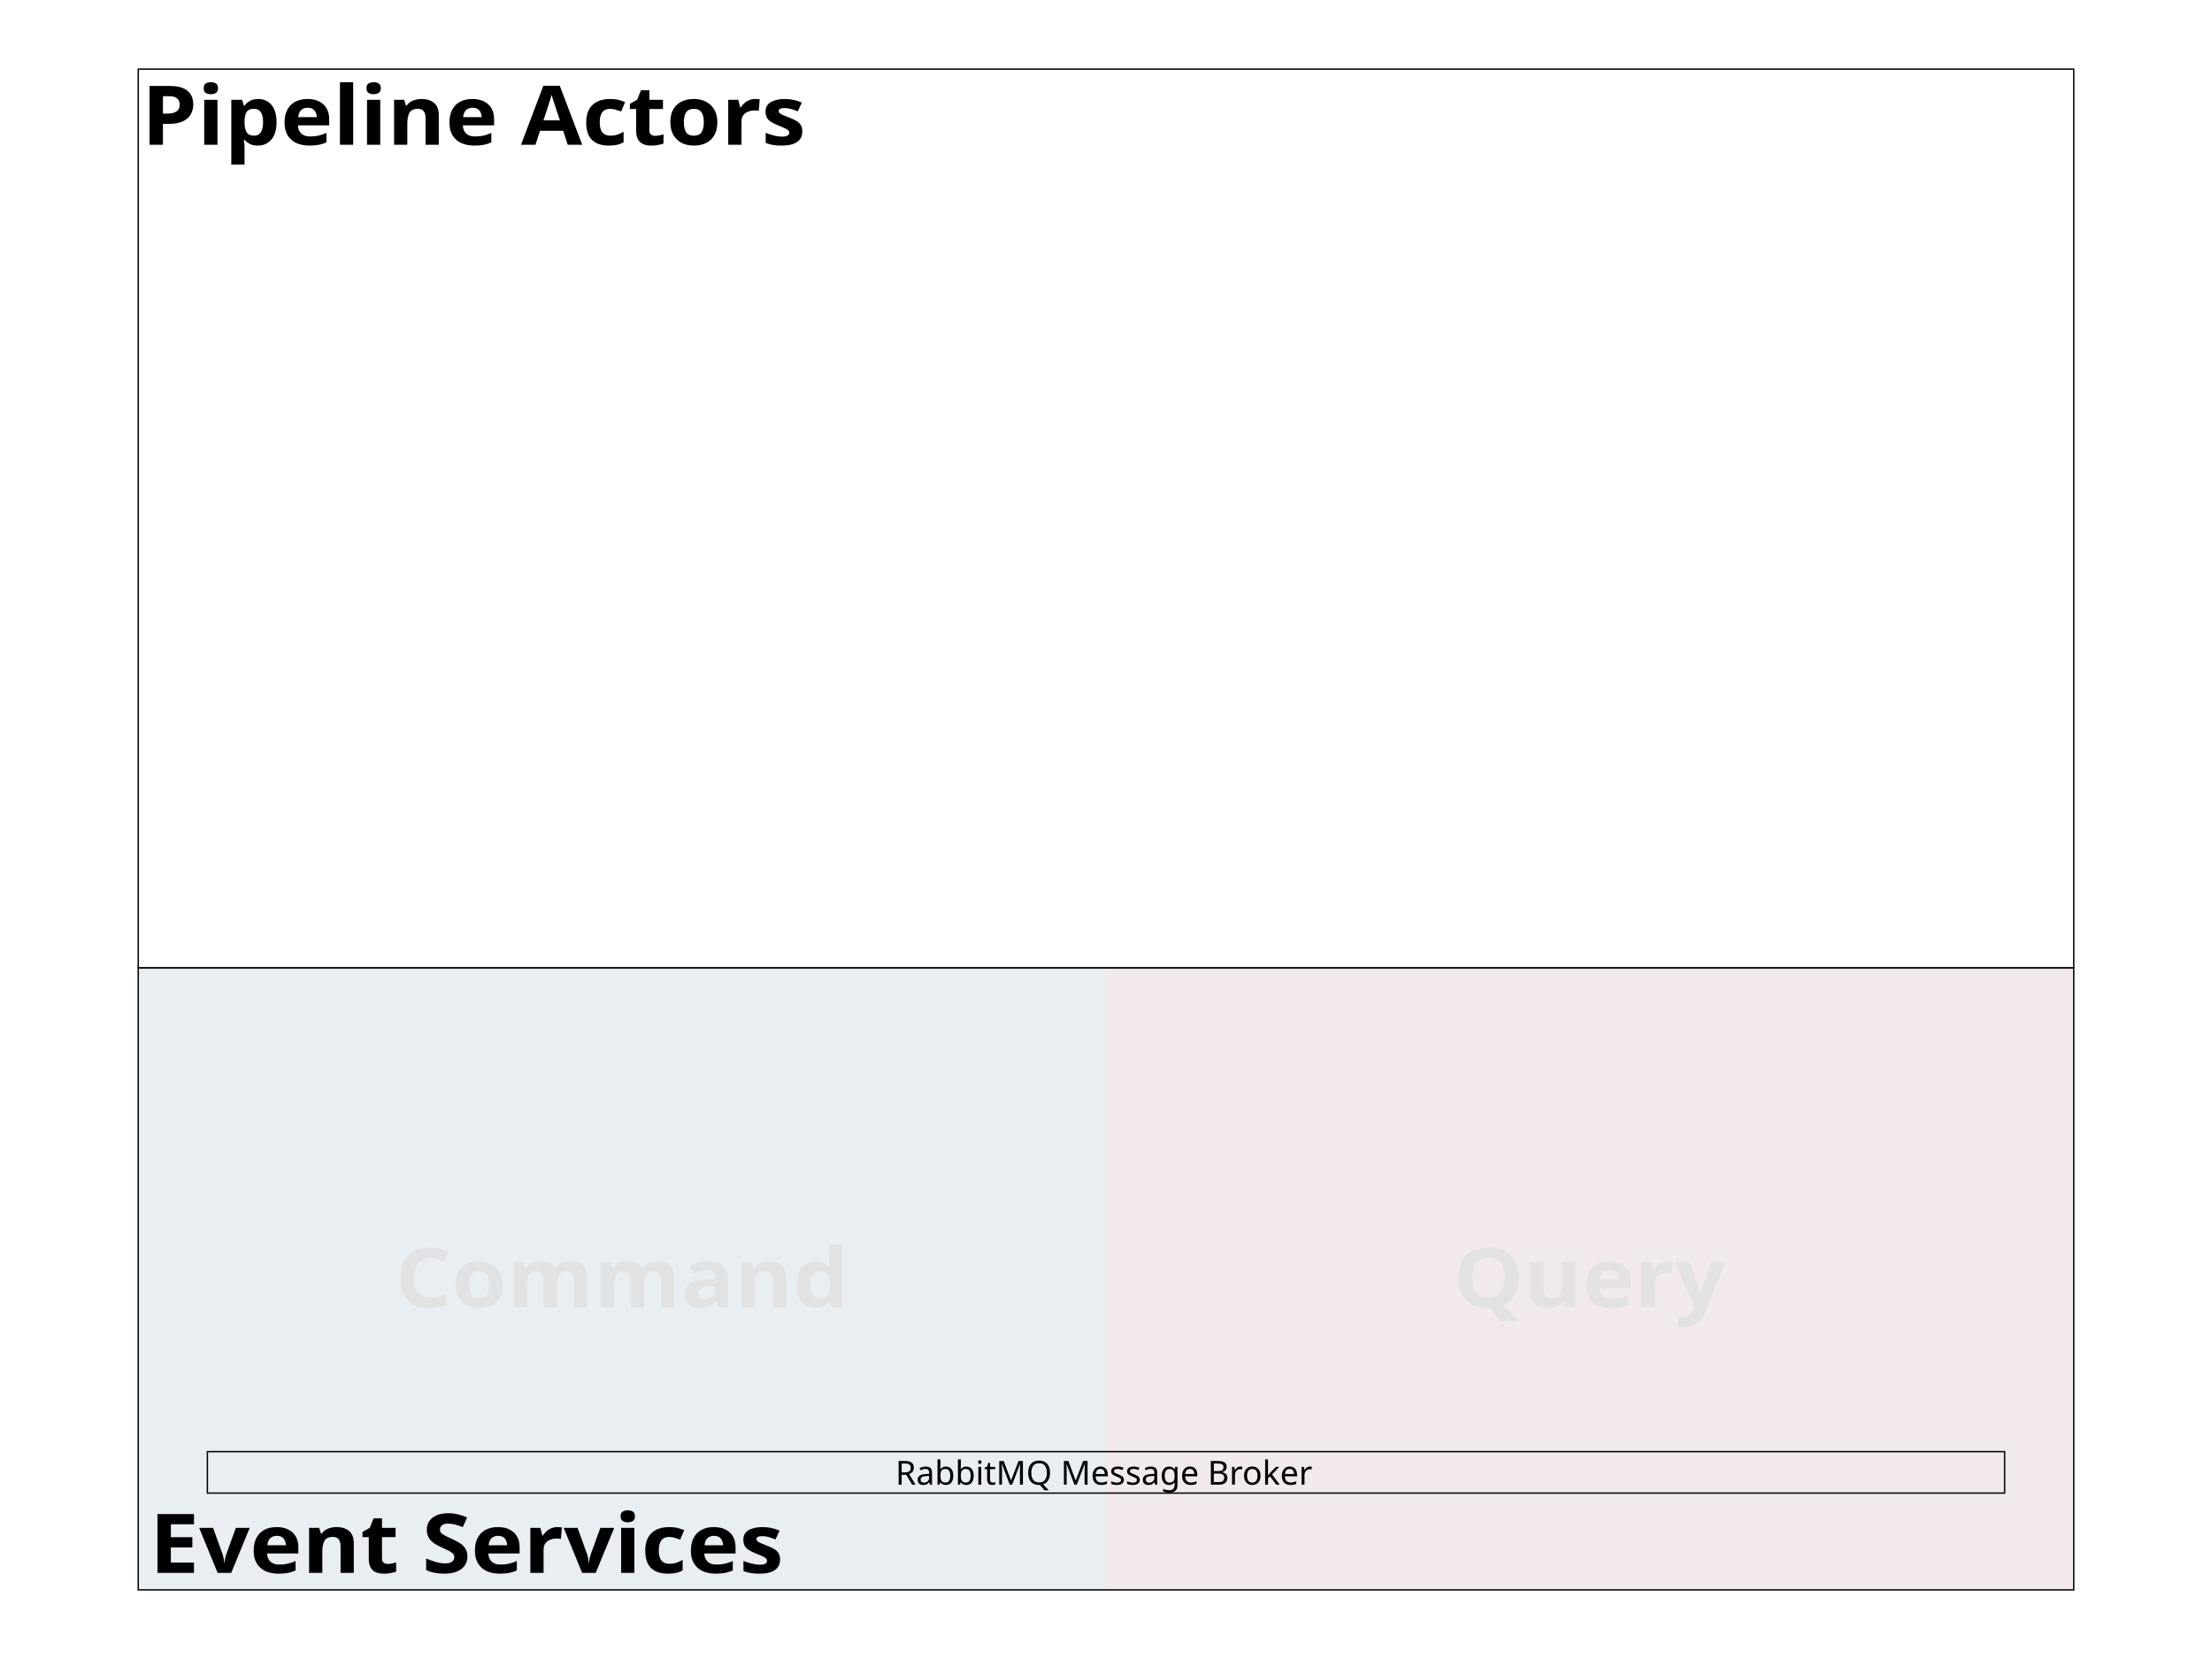
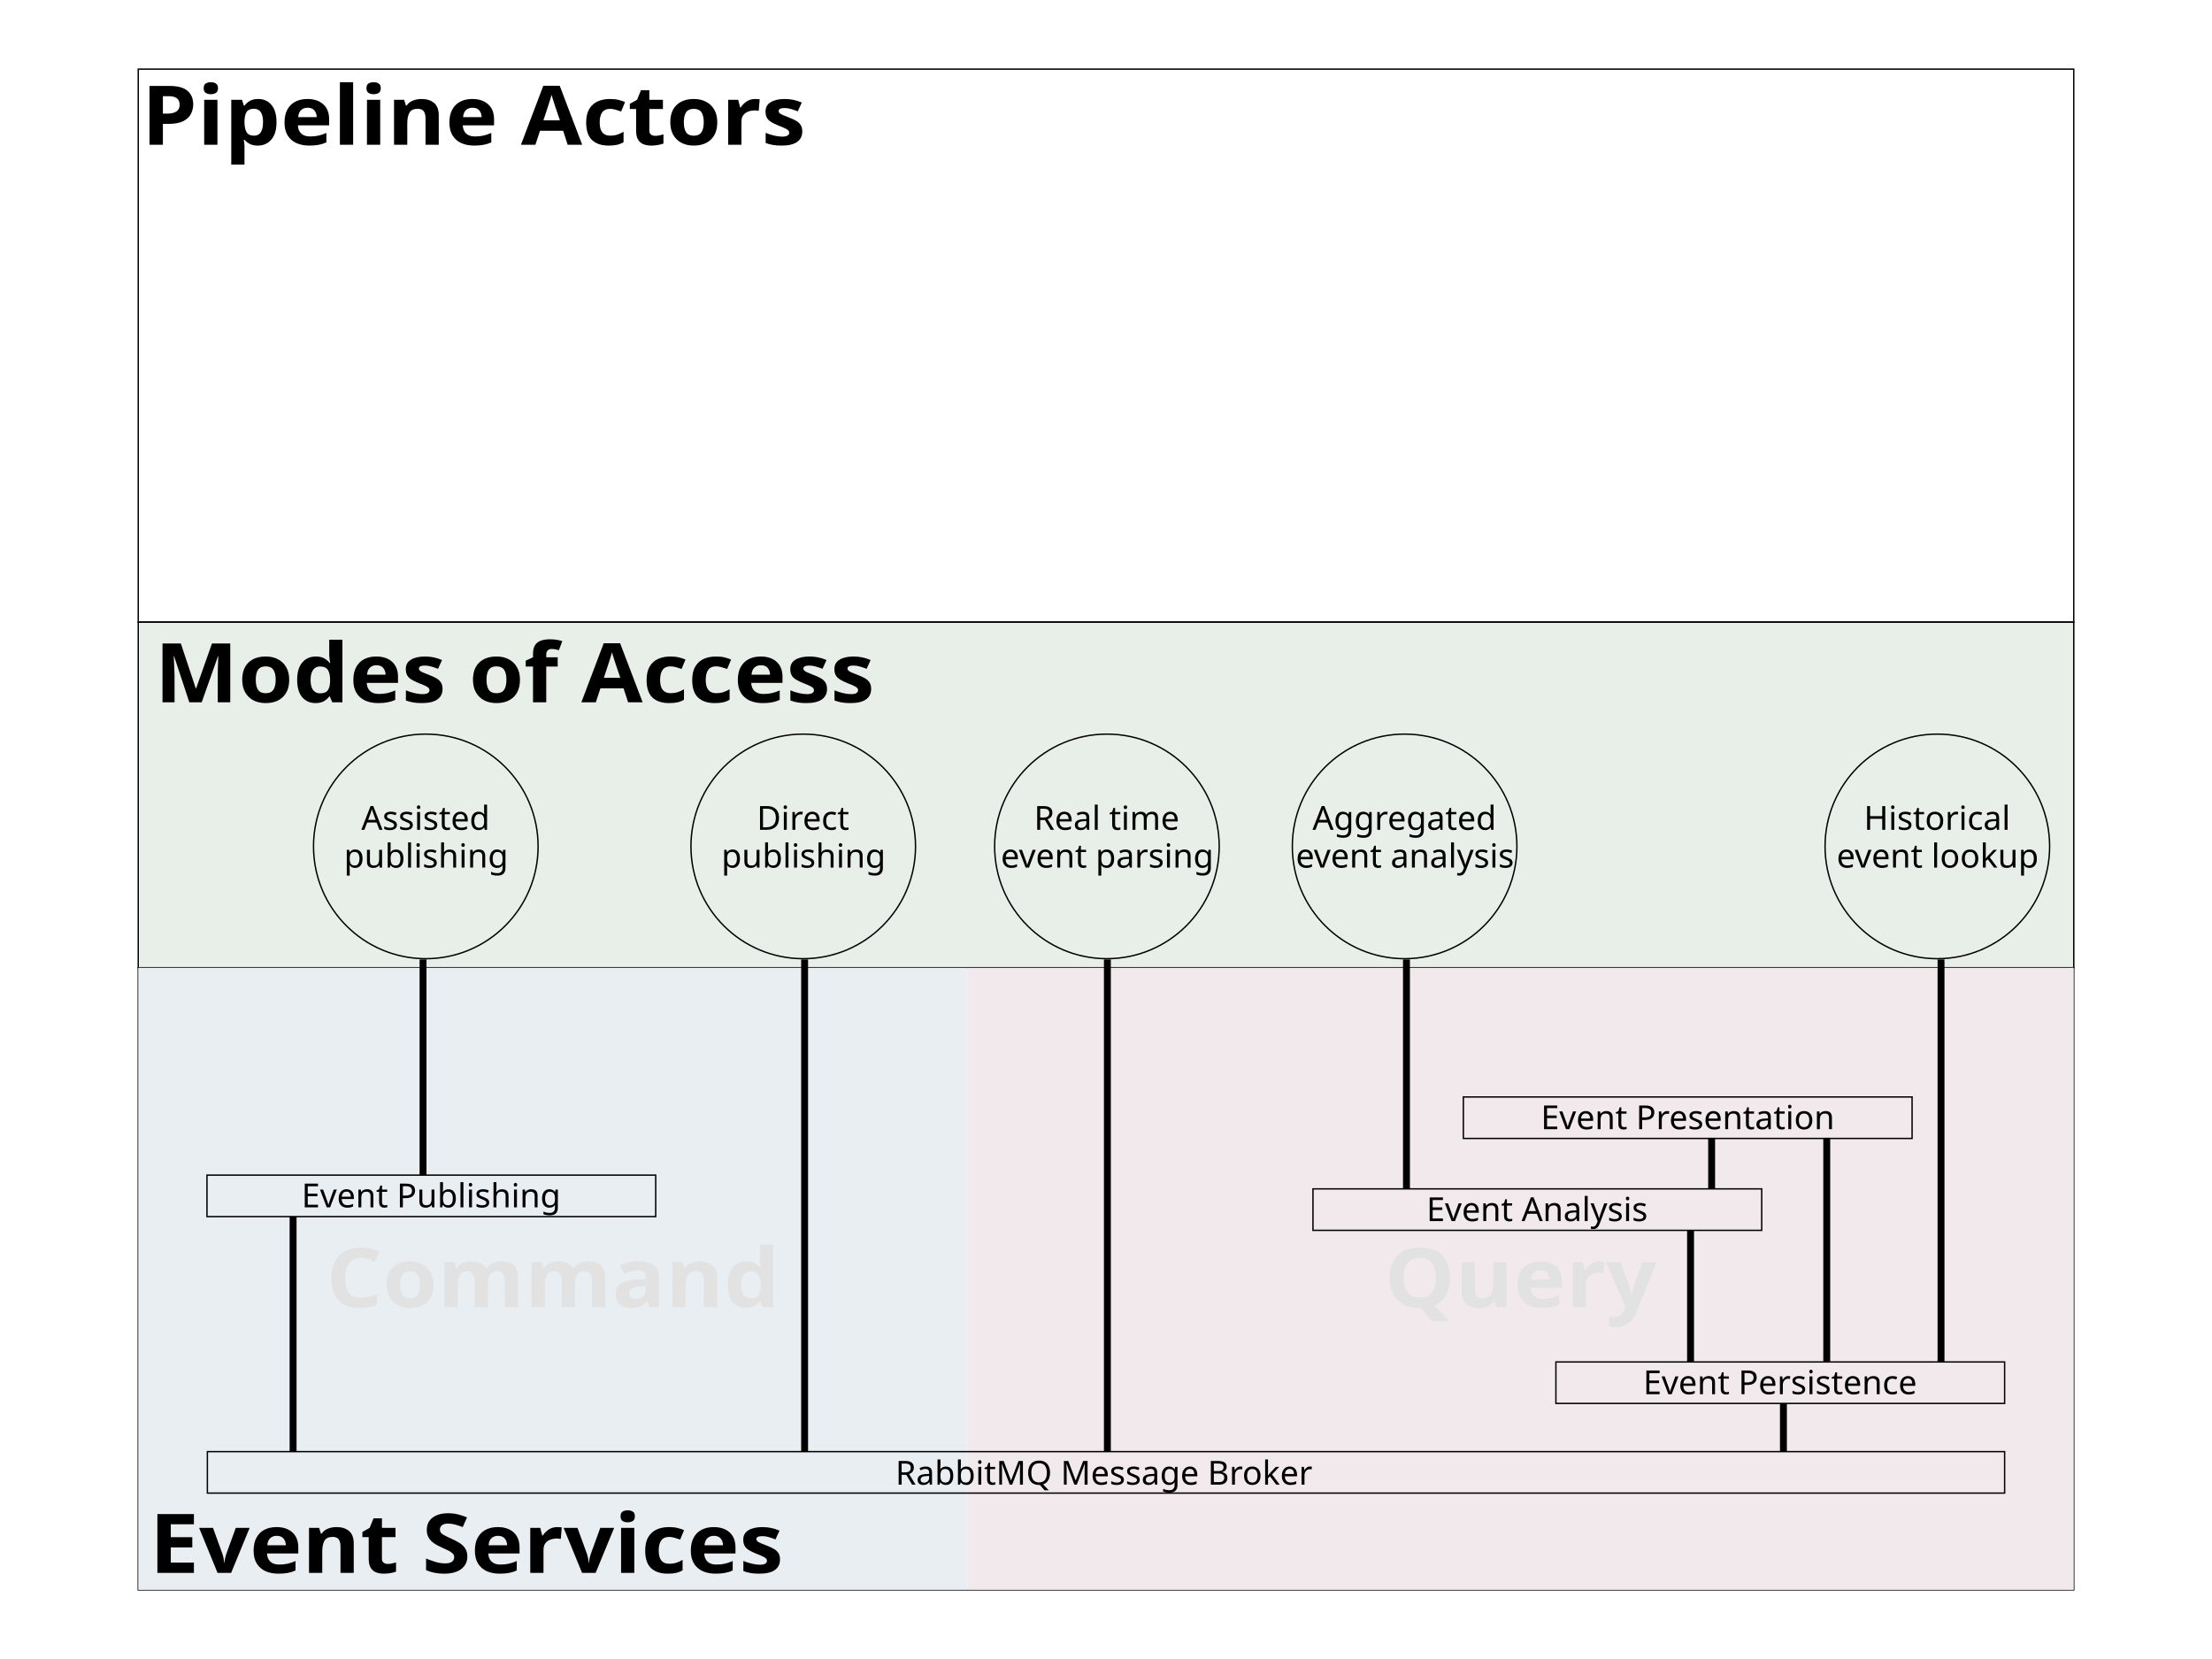
<svg xmlns="http://www.w3.org/2000/svg" xmlns:xlink="http://www.w3.org/1999/xlink" width="1600" height="1200">
  <g display="inline">
-     <rect id="svg_4" stroke-opacity="0" height="450" width="700" y="700" x="800" stroke-linecap="null" stroke-linejoin="null" stroke-dasharray="null" stroke="#000000" fill="#f2e9ed" />
-     <rect stroke-opacity="0" id="svg_3" height="450" width="700" y="700" x="100" stroke-linecap="null" stroke-linejoin="null" stroke-dasharray="null" stroke="#000000" fill="#e9eef2" />
-     <rect fill-opacity="0" id="svg_1" height="450" width="1400" y="700" x="100" stroke="#000000" fill="#000000" />
-     <text transform="matrix(2.67491, 0, 0, 2.48221, -137.741, -900.873)" font-weight="bold" xml:space="preserve" text-anchor="middle" font-family="Sans-serif" font-size="24" id="svg_5" y="821.273" x="177.632" stroke-linecap="null" stroke-linejoin="null" stroke-dasharray="null" stroke-width="0" stroke="#000000" fill="#000000">Event Services</text>
-     <rect id="svg_6" fill-opacity="0" height="650" width="1400" y="50" x="100" stroke="#000000" fill="#000000" />
-     <text id="svg_7" transform="matrix(2.67491, 0, 0, 2.48221, -137.741, -900.873)" font-weight="bold" xml:space="preserve" text-anchor="middle" font-family="Sans-serif" font-size="24" y="405.122" x="179.569" stroke-linecap="null" stroke-linejoin="null" stroke-dasharray="null" stroke-width="0" stroke="#000000" fill="#000000">Pipeline Actors</text>
-     <text transform="matrix(10.8858, 0, 0, 5.64287, -5487.64, -2046.74)" xml:space="preserve" text-anchor="middle" font-family="Sans-serif" font-size="24" id="svg_8" y="435.556" x="568.889" stroke-linecap="null" stroke-linejoin="null" stroke-dasharray="null" stroke-width="0" stroke="#000000" fill="#000000" />
-     <text id="svg_10" transform="matrix(2.67491, 0, 0, 2.48221, -137.741, -900.873)" font-weight="bold" xml:space="preserve" text-anchor="middle" font-family="Sans-serif" font-size="24" y="743.851" x="219.724" stroke-linecap="null" stroke-linejoin="null" stroke-dasharray="null" stroke-width="0" stroke="#000000" fill="#e2e2e2">Command</text>
-     <text id="svg_11" transform="matrix(2.67491, 0, 0, 2.48221, -137.741, -900.873)" font-weight="bold" xml:space="preserve" text-anchor="middle" font-family="Sans-serif" font-size="24" y="743.851" x="481.265" stroke-linecap="null" stroke-linejoin="null" stroke-dasharray="null" stroke-width="0" stroke="#000000" fill="#e2e2e2">Query</text>
-     <a xlink:href="./descriptions/rabbitmq.md" id="svg_16" />
+     <rect fill="#e8efe8" stroke="#000000" stroke-dasharray="null" stroke-linejoin="null" stroke-linecap="null" x="101" y="450" width="1400" height="250" stroke-opacity="0" id="svg_63" />
+     <rect fill="#000000" stroke="#000000" stroke-dasharray="null" stroke-linejoin="null" stroke-linecap="null" fill-opacity="0" x="100" y="450" width="1400" height="250" id="svg_62" />
+     <rect fill="#000000" stroke="#000000" x="100" y="700" width="1400" height="450" id="svg_1" fill-opacity="0" />
+     <rect fill="#f2e9ed" stroke="#000000" stroke-dasharray="null" stroke-linejoin="null" stroke-linecap="null" x="700" y="700" width="800" height="450" stroke-opacity="0" id="svg_4" />
+     <rect fill="#e9eef2" stroke="#000000" stroke-dasharray="null" stroke-linejoin="null" stroke-linecap="null" x="100" y="700" width="600" height="450" id="svg_3" stroke-opacity="0" />
+     <text fill="#000000" stroke="#000000" stroke-width="0" stroke-dasharray="null" stroke-linejoin="null" stroke-linecap="null" x="177.613" y="821.273" id="svg_5" font-size="24" font-family="Sans-serif" text-anchor="middle" xml:space="preserve" font-weight="bold" transform="matrix(2.67491, 0, 0, 2.48221, -137.741, -900.873)">Event Services</text>
+     <rect fill="#000000" stroke="#000000" x="100" y="50" width="1400" height="400" fill-opacity="0" id="svg_6" />
+     <text fill="#000000" stroke="#000000" stroke-width="0" stroke-dasharray="null" stroke-linejoin="null" stroke-linecap="null" x="179.558" y="405.122" font-size="24" font-family="Sans-serif" text-anchor="middle" xml:space="preserve" font-weight="bold" transform="matrix(2.67491, 0, 0, 2.48221, -137.741, -900.873)" id="svg_7">Pipeline Actors</text>
+     <text fill="#000000" stroke="#000000" stroke-width="0" stroke-dasharray="null" stroke-linejoin="null" stroke-linecap="null" x="568.889" y="435.556" id="svg_8" font-size="24" font-family="Sans-serif" text-anchor="middle" xml:space="preserve" transform="matrix(10.8858, 0, 0, 5.64287, -5487.64, -2046.74)" />
+     <text fill="#e2e2e2" stroke="#000000" stroke-width="0" stroke-dasharray="null" stroke-linejoin="null" stroke-linecap="null" x="201.031" y="743.851" font-size="24" font-family="Sans-serif" text-anchor="middle" xml:space="preserve" font-weight="bold" transform="matrix(2.67491, 0, 0, 2.48221, -137.741, -900.873)" id="svg_10">Command</text>
+     <text fill="#e2e2e2" stroke="#000000" stroke-width="0" stroke-dasharray="null" stroke-linejoin="null" stroke-linecap="null" x="462.658" y="743.851" font-size="24" font-family="Sans-serif" text-anchor="middle" xml:space="preserve" font-weight="bold" transform="matrix(2.67491, 0, 0, 2.48221, -137.741, -900.873)" id="svg_11">Query</text>
+     <a id="svg_16" xlink:href="./descriptions/rabbitmq.md" />
+     <text style="cursor: move;" fill="#000000" stroke="#000000" stroke-width="0" stroke-dasharray="null" stroke-linejoin="null" stroke-linecap="null" x="190.63" y="567.582" font-size="24" font-family="Sans-serif" text-anchor="middle" xml:space="preserve" font-weight="bold" transform="matrix(2.67491, 0, 0, 2.48221, -137.741, -900.873)" id="svg_64">Modes of Access</text>
  </g>
  <g display="inline">
-     <a xlink:href="./descriptions/rabbitmq-message-broker.md" id="svg_18">
+     <a id="svg_18" xlink:href="./descriptions/rabbitmq-message-broker.md">
      <g id="svg_17">
-         <rect fill-opacity="0" id="svg_12" height="30" width="1300" y="1050" x="150" stroke-linecap="null" stroke-linejoin="null" stroke-dasharray="null" stroke="#000000" fill="#000000" />
-         <text xml:space="preserve" text-anchor="middle" font-family="Sans-serif" font-size="24" id="svg_14" y="1073.889" x="798.518" stroke-linecap="null" stroke-linejoin="null" stroke-dasharray="null" stroke-width="0" stroke="#000000" fill="#000000">RabbitMQ Message Broker</text>
+         <rect fill="#000000" stroke="#000000" stroke-dasharray="null" stroke-linejoin="null" stroke-linecap="null" x="150" y="1050" width="1300" height="30" id="svg_12" fill-opacity="0" />
+         <text fill="#000000" stroke="#000000" stroke-width="0" stroke-dasharray="null" stroke-linejoin="null" stroke-linecap="null" x="798.518" y="1073.889" id="svg_14" font-size="24" font-family="Sans-serif" text-anchor="middle" xml:space="preserve">RabbitMQ Message Broker</text>
      </g>
    </a>
+     <g id="svg_29">
+       <rect fill="#000000" stroke="#000000" stroke-dasharray="null" stroke-linejoin="null" stroke-linecap="null" x="1125.426" y="985.142" width="324.574" height="30" fill-opacity="0" id="svg_26" />
+       <text fill="#000000" stroke="#000000" stroke-width="0" stroke-dasharray="null" stroke-linejoin="null" stroke-linecap="null" x="1287.575" y="1008.452" font-size="24" font-family="Sans-serif" text-anchor="middle" xml:space="preserve" id="svg_27">Event Persistence</text>
+     </g>
+     <line fill="none" stroke="#000000" stroke-width="5" stroke-dasharray="null" stroke-linejoin="null" stroke-linecap="null" x1="1290" y1="1015" x2="1290" y2="1050" id="svg_31" />
+     <g id="svg_36">
+       <rect fill="#000000" stroke="#000000" stroke-dasharray="null" stroke-linejoin="null" stroke-linecap="null" x="949.713" y="859.943" width="324.574" height="30" fill-opacity="0" id="svg_34" />
+       <text fill="#000000" stroke="#000000" stroke-width="0" stroke-dasharray="null" stroke-linejoin="null" stroke-linecap="null" x="1111.829" y="883.253" font-size="24" font-family="Sans-serif" text-anchor="middle" xml:space="preserve" id="svg_35">Event Analysis</text>
+     </g>
+     <line fill="none" stroke="#000000" stroke-width="5" stroke-dasharray="null" stroke-linejoin="null" stroke-linecap="null" x1="1222.822" y1="890" x2="1222.822" y2="985" id="svg_37" />
+     <g id="svg_41">
+       <rect fill="#000000" stroke="#000000" stroke-dasharray="null" stroke-linejoin="null" stroke-linecap="null" x="1058.488" y="793.466" width="324.574" height="30" fill-opacity="0" id="svg_39" />
+       <text fill="#000000" stroke="#000000" stroke-width="0" stroke-dasharray="null" stroke-linejoin="null" stroke-linecap="null" x="1220.775" y="816.776" font-size="24" font-family="Sans-serif" text-anchor="middle" xml:space="preserve" id="svg_40">Event Presentation</text>
+     </g>
+     <line fill="none" stroke="#000000" stroke-width="5" stroke-dasharray="null" stroke-linejoin="null" stroke-linecap="null" x1="1238.068" y1="823" x2="1238.068" y2="859.602" id="svg_42" />
+     <line fill="none" stroke="#000000" stroke-width="5" stroke-dasharray="null" stroke-linejoin="null" stroke-linecap="null" x1="1321.333" y1="823" x2="1321.333" y2="984.801" id="svg_43" />
+     <g id="svg_48">
+       <circle fill="none" stroke="#000000" stroke-dasharray="null" stroke-linejoin="null" stroke-linecap="null" cx="800.667" cy="612.224" r="81.224" id="svg_44" />
+       <text fill="#000000" stroke="#000000" stroke-width="0" stroke-dasharray="null" stroke-linejoin="null" stroke-linecap="null" x="800.511" y="600.224" id="svg_46" font-size="24" font-family="Sans-serif" text-anchor="middle" xml:space="preserve">Real time</text>
+       <text fill="#000000" stroke="#000000" stroke-width="0" stroke-dasharray="null" stroke-linejoin="null" stroke-linecap="null" x="800.889" y="627.557" font-size="24" font-family="Sans-serif" text-anchor="middle" xml:space="preserve" id="svg_47">event parsing</text>
+     </g>
+     <g id="svg_53">
+       <circle fill="none" stroke="#000000" stroke-dasharray="null" stroke-linejoin="null" stroke-linecap="null" cx="1016" cy="612.224" r="81.224" id="svg_50" />
+       <text fill="#000000" stroke="#000000" stroke-width="0" stroke-dasharray="null" stroke-linejoin="null" stroke-linecap="null" x="1015.844" y="600.224" font-size="24" font-family="Sans-serif" text-anchor="middle" xml:space="preserve" id="svg_51">Aggregated</text>
+       <text fill="#000000" stroke="#000000" stroke-width="0" stroke-dasharray="null" stroke-linejoin="null" stroke-linecap="null" x="1016.222" y="627.557" font-size="24" font-family="Sans-serif" text-anchor="middle" xml:space="preserve" id="svg_52">event analysis</text>
+     </g>
+     <g id="svg_58">
+       <circle fill="none" stroke="#000000" stroke-dasharray="null" stroke-linejoin="null" stroke-linecap="null" cx="1401.333" cy="612.224" r="81.224" id="svg_55" />
+       <text fill="#000000" stroke="#000000" stroke-width="0" stroke-dasharray="null" stroke-linejoin="null" stroke-linecap="null" x="1401.178" y="600.224" font-size="24" font-family="Sans-serif" text-anchor="middle" xml:space="preserve" id="svg_56">Historical</text>
+       <text fill="#000000" stroke="#000000" stroke-width="0" stroke-dasharray="null" stroke-linejoin="null" stroke-linecap="null" x="1401.556" y="627.557" font-size="24" font-family="Sans-serif" text-anchor="middle" xml:space="preserve" id="svg_57">event lookup</text>
+     </g>
+     <line fill="none" stroke="#000000" stroke-width="5" stroke-dasharray="null" stroke-linejoin="null" stroke-linecap="null" x1="1404" y1="694" x2="1404" y2="985" id="svg_59" />
+     <line fill="none" stroke="#000000" stroke-width="5" stroke-dasharray="null" stroke-linejoin="null" stroke-linecap="null" x1="801" y1="694" x2="801" y2="1050" id="svg_60" />
+     <line fill="none" stroke="#000000" stroke-width="5" stroke-dasharray="null" stroke-linejoin="null" stroke-linecap="null" x1="1017.333" y1="694" x2="1017.333" y2="860" id="svg_61" />
+     <g id="svg_23">
+       <circle id="svg_20" fill="none" stroke="#000000" stroke-dasharray="null" stroke-linejoin="null" stroke-linecap="null" cx="308" cy="612.224" r="81.224" />
+       <text style="cursor: move;" id="svg_21" fill="#000000" stroke="#000000" stroke-width="0" stroke-dasharray="null" stroke-linejoin="null" stroke-linecap="null" x="307.844" y="600.224" font-size="24" font-family="Sans-serif" text-anchor="middle" xml:space="preserve">Assisted</text>
+       <text id="svg_22" fill="#000000" stroke="#000000" stroke-width="0" stroke-dasharray="null" stroke-linejoin="null" stroke-linecap="null" x="308.222" y="627.557" font-size="24" font-family="Sans-serif" text-anchor="middle" xml:space="preserve">publishing</text>
+     </g>
+     <g id="svg_24">
+       <circle id="svg_9" fill="none" stroke="#000000" stroke-dasharray="null" stroke-linejoin="null" stroke-linecap="null" cx="581" cy="612.224" r="81.224" />
+       <text id="svg_13" fill="#000000" stroke="#000000" stroke-width="0" stroke-dasharray="null" stroke-linejoin="null" stroke-linecap="null" x="580.844" y="600.224" font-size="24" font-family="Sans-serif" text-anchor="middle" xml:space="preserve">Direct</text>
+       <text id="svg_15" fill="#000000" stroke="#000000" stroke-width="0" stroke-dasharray="null" stroke-linejoin="null" stroke-linecap="null" x="581.222" y="627.557" font-size="24" font-family="Sans-serif" text-anchor="middle" xml:space="preserve">publishing</text>
+     </g>
+     <line id="svg_25" fill="none" stroke="#000000" stroke-width="5" stroke-dasharray="null" stroke-linejoin="null" stroke-linecap="null" x1="582" y1="694" x2="582" y2="1050" />
+     <g id="svg_33">
+       <rect id="svg_30" fill="#000000" stroke="#000000" stroke-dasharray="null" stroke-linejoin="null" stroke-linecap="null" x="149.713" y="850" width="324.574" height="30" fill-opacity="0" />
+       <text id="svg_32" fill="#000000" stroke="#000000" stroke-width="0" stroke-dasharray="null" stroke-linejoin="null" stroke-linecap="null" x="311.83" y="873.31" font-size="24" font-family="Sans-serif" text-anchor="middle" xml:space="preserve">Event Publishing</text>
+     </g>
+     <line id="svg_38" fill="none" stroke="#000000" stroke-width="5" stroke-dasharray="null" stroke-linejoin="null" stroke-linecap="null" x1="306" y1="694" x2="306" y2="850" />
+     <line id="svg_45" fill="none" stroke="#000000" stroke-width="5" stroke-dasharray="null" stroke-linejoin="null" stroke-linecap="null" x1="212" y1="880" x2="212" y2="1050" />
  </g>
</svg>
